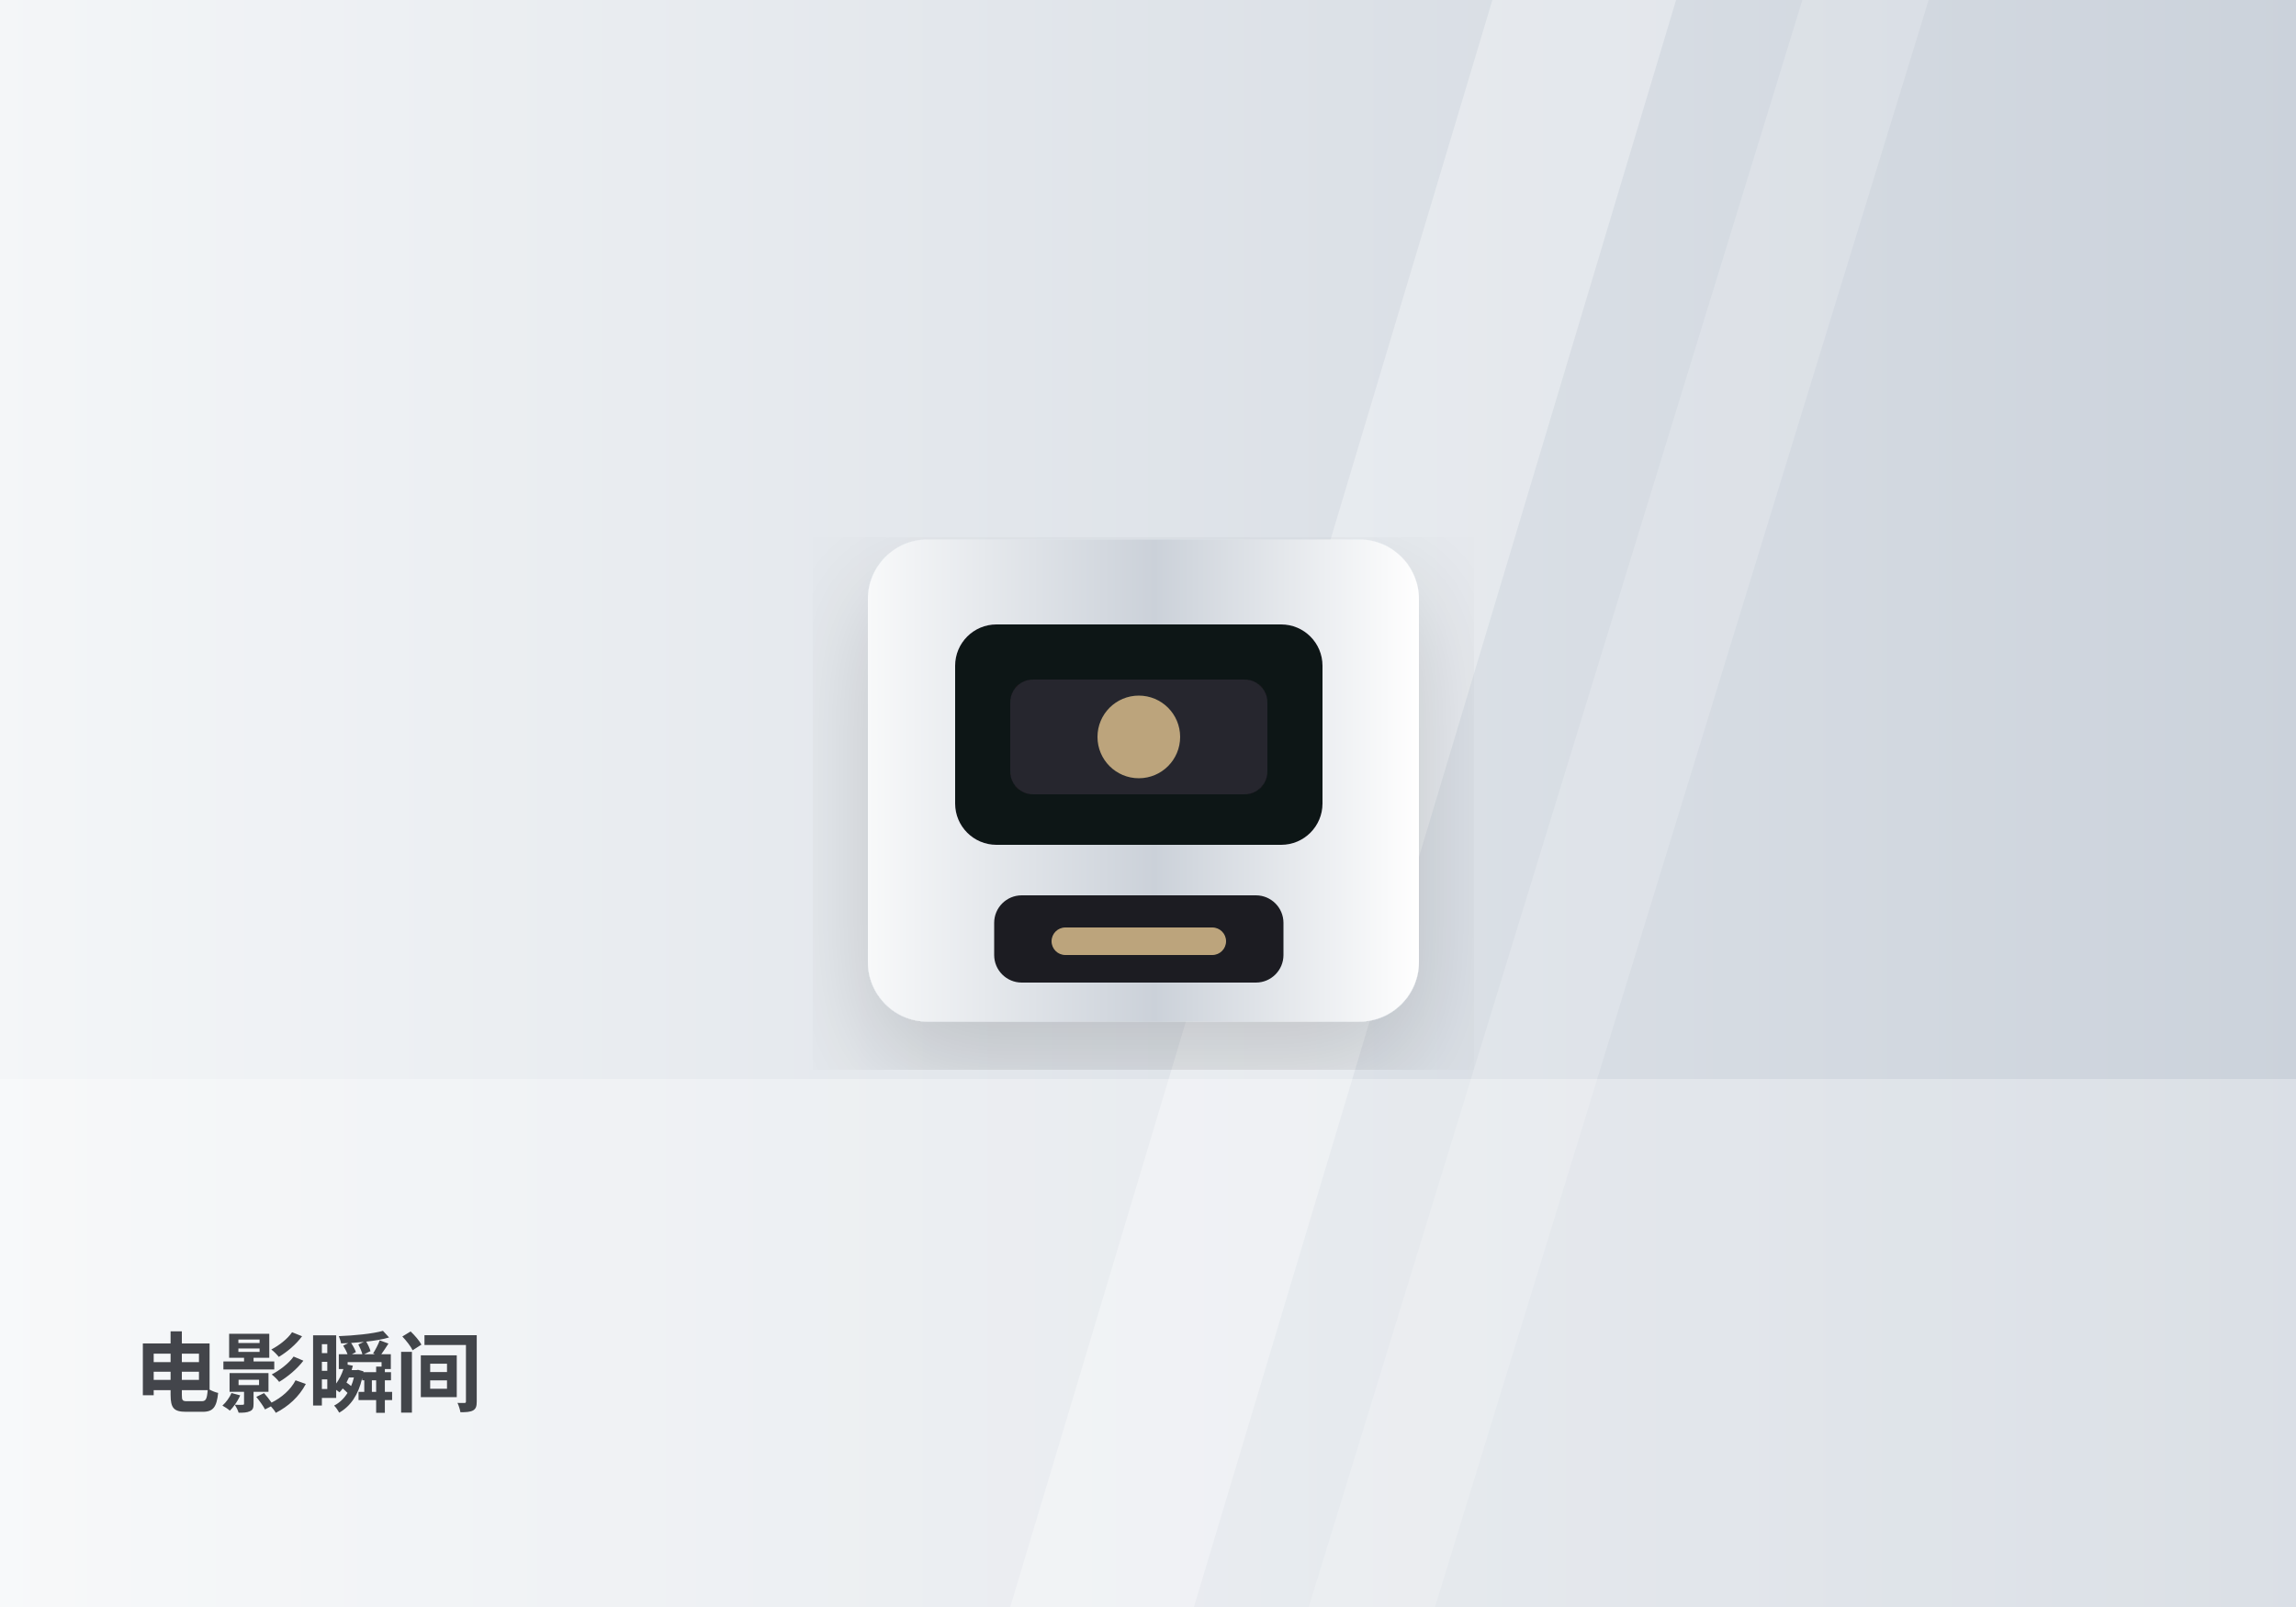
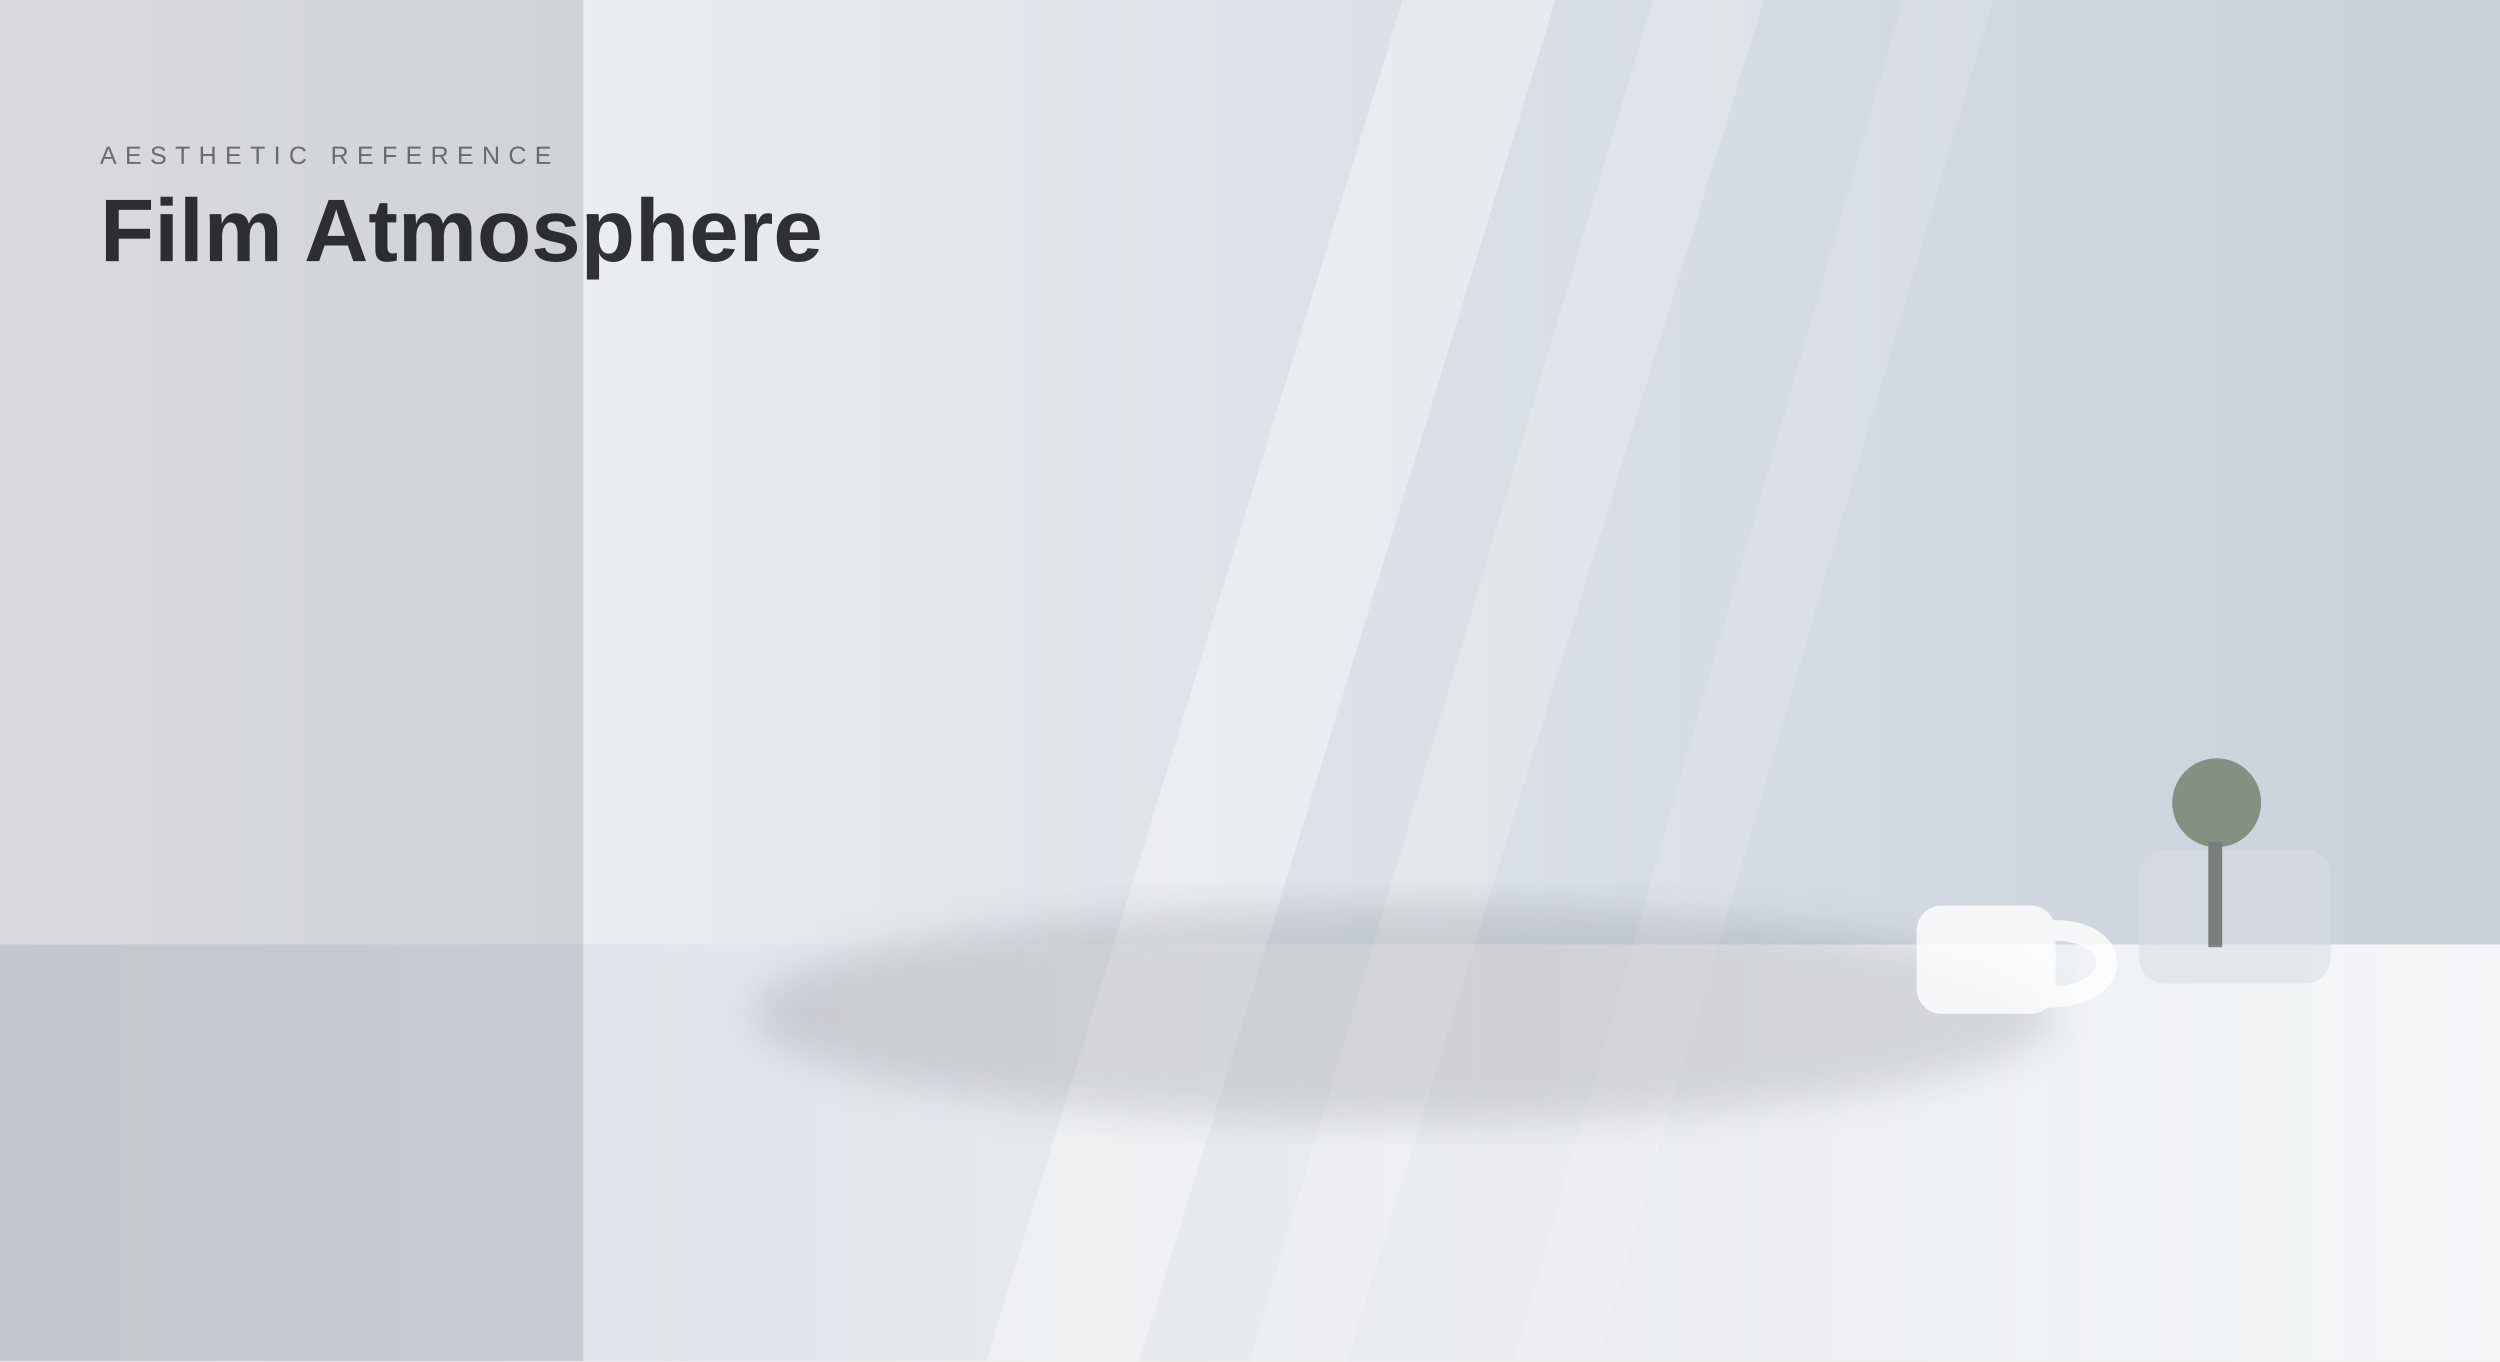
- <svg xmlns="http://www.w3.org/2000/svg" width="1000" height="700" viewBox="0 0 1000 700">
+ <svg xmlns="http://www.w3.org/2000/svg" width="1800" height="980" viewBox="0 0 1800 980">
  <defs>
-     <linearGradient id="g" x1="0" x2="1">
+     <linearGradient id="bg" x1="0" x2="1">
      <stop offset="0" stop-color="#f4f6f8" />
-       <stop offset="1" stop-color="#cbd2db" />
+       <stop offset="1" stop-color="#c8d0da" />
    </linearGradient>
-     <linearGradient id="m" x1="0" x2="1">
+     <linearGradient id="desk" x1="0" x2="1">
+       <stop offset="0" stop-color="#d8dde4" />
+       <stop offset="1" stop-color="#f8f9fb" />
+     </linearGradient>
+     <linearGradient id="metal" x1="0" x2="1">
      <stop offset="0" stop-color="#f8f9fa" />
-       <stop offset=".52" stop-color="#cbd1d9" />
-       <stop offset="1" stop-color="#ffffff" />
+       <stop offset=".35" stop-color="#bfc7d1" />
+       <stop offset=".62" stop-color="#ffffff" />
+       <stop offset="1" stop-color="#d2d8e0" />
    </linearGradient>
    <filter id="sd">
-       <feDropShadow dx="0" dy="20" stdDeviation="24" flood-color="#000" flood-opacity=".16" />
+       <feDropShadow dx="0" dy="26" stdDeviation="36" flood-color="#101216" flood-opacity=".20" />
+     </filter>
+     <filter id="blur">
+       <feGaussianBlur stdDeviation="14" />
    </filter>
  </defs>
-   <rect width="1000" height="700" fill="url(#g)" />
-   <rect x="0" y="470" width="1000" height="230" fill="#ffffff" opacity=".30" />
-   <polygon points="650,0 730,0 520,700 440,700" fill="#fff" opacity=".32" />
-   <polygon points="785,0 840,0 625,700 570,700" fill="#fff" opacity=".18" />
-   <g filter="url(#sd)">
-     <rect x="378" y="235" width="240" height="210" rx="26" fill="url(#m)" />
-     <rect x="416" y="272" width="160" height="96" rx="18" fill="#111319" />
-     <rect x="440" y="296" width="112" height="50" rx="10" fill="#25282d" />
-     <circle cx="496" cy="321" r="18" fill="#bca47c" />
-     <rect x="433" y="390" width="126" height="38" rx="12" fill="#1b1d22" />
-     <rect x="458" y="404" width="76" height="12" rx="6" fill="#bca47c" />
+   <rect width="1800" height="980" fill="url(#bg)" />
+   <rect y="680" width="1800" height="300" fill="url(#desk)" opacity=".92" />
+   <rect x="0" y="0" width="420" height="980" fill="#111318" opacity=".12" />
+   <polygon points="1010,0 1120,0 820,980 710,980" fill="#fff" opacity=".34" />
+   <polygon points="1190,0 1270,0 970,980 900,980" fill="#fff" opacity=".22" />
+   <polygon points="1370,0 1435,0 1150,980 1090,980" fill="#fff" opacity=".14" />
+   <ellipse cx="1010" cy="730" rx="470" ry="78" fill="#1b2028" opacity=".13" filter="url(#blur)" />
+   <g opacity=".78">
+     <rect x="1380" y="652" width="100" height="78" rx="18" fill="#ffffff" />
+     <path d="M1476 670 C1530 668 1532 718 1474 718" stroke="#ffffff" stroke-width="15" fill="none" />
+     <rect x="1540" y="612" width="138" height="96" rx="18" fill="#d9dee5" opacity=".72" />
+     <circle cx="1596" cy="578" r="32" fill="#6d7d68" />
+     <rect x="1590" y="606" width="10" height="76" fill="#60675f" />
  </g>
-   <text x="58" y="612" font-family="Arial" font-size="38" font-weight="700" fill="#111319" opacity=".78">电影瞬间</text>
+   <text x="72" y="118" font-family="Arial" font-size="18" letter-spacing="6" fill="#111318" opacity=".55">AESTHETIC REFERENCE</text>
+   <text x="72" y="188" font-family="Arial" font-size="64" font-weight="700" fill="#111318" opacity=".86">Film Atmosphere</text>
</svg>
